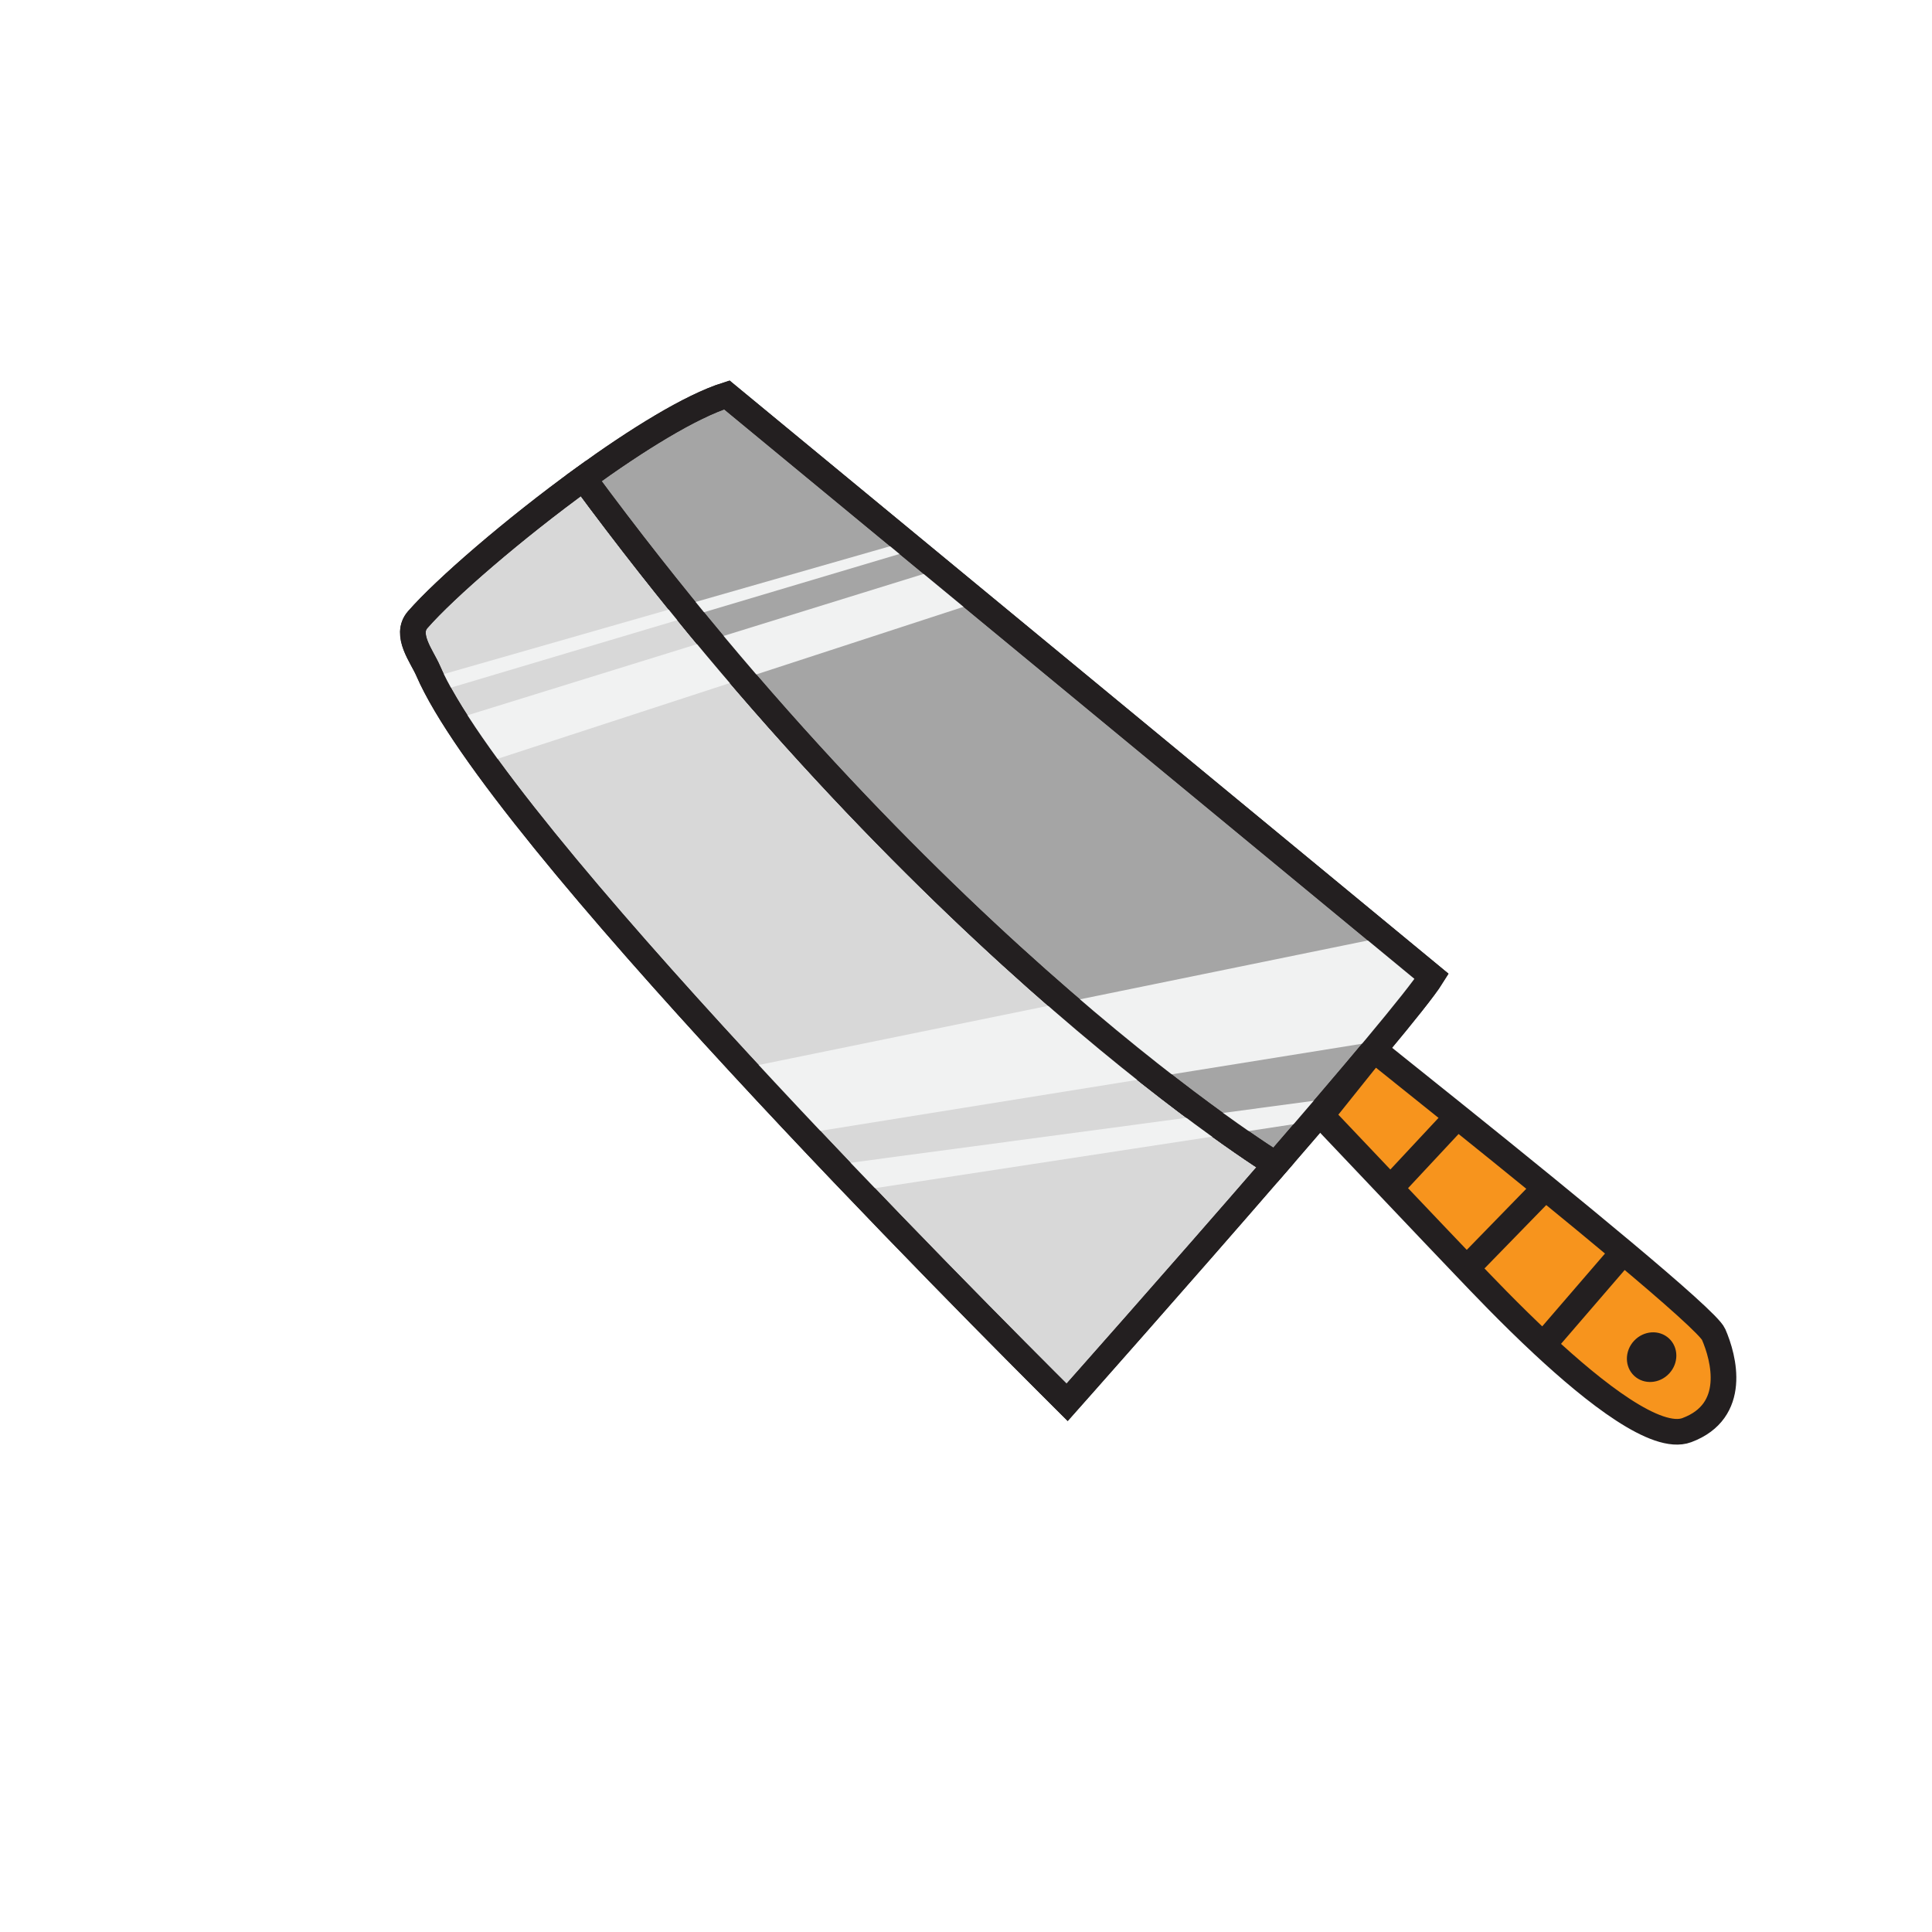
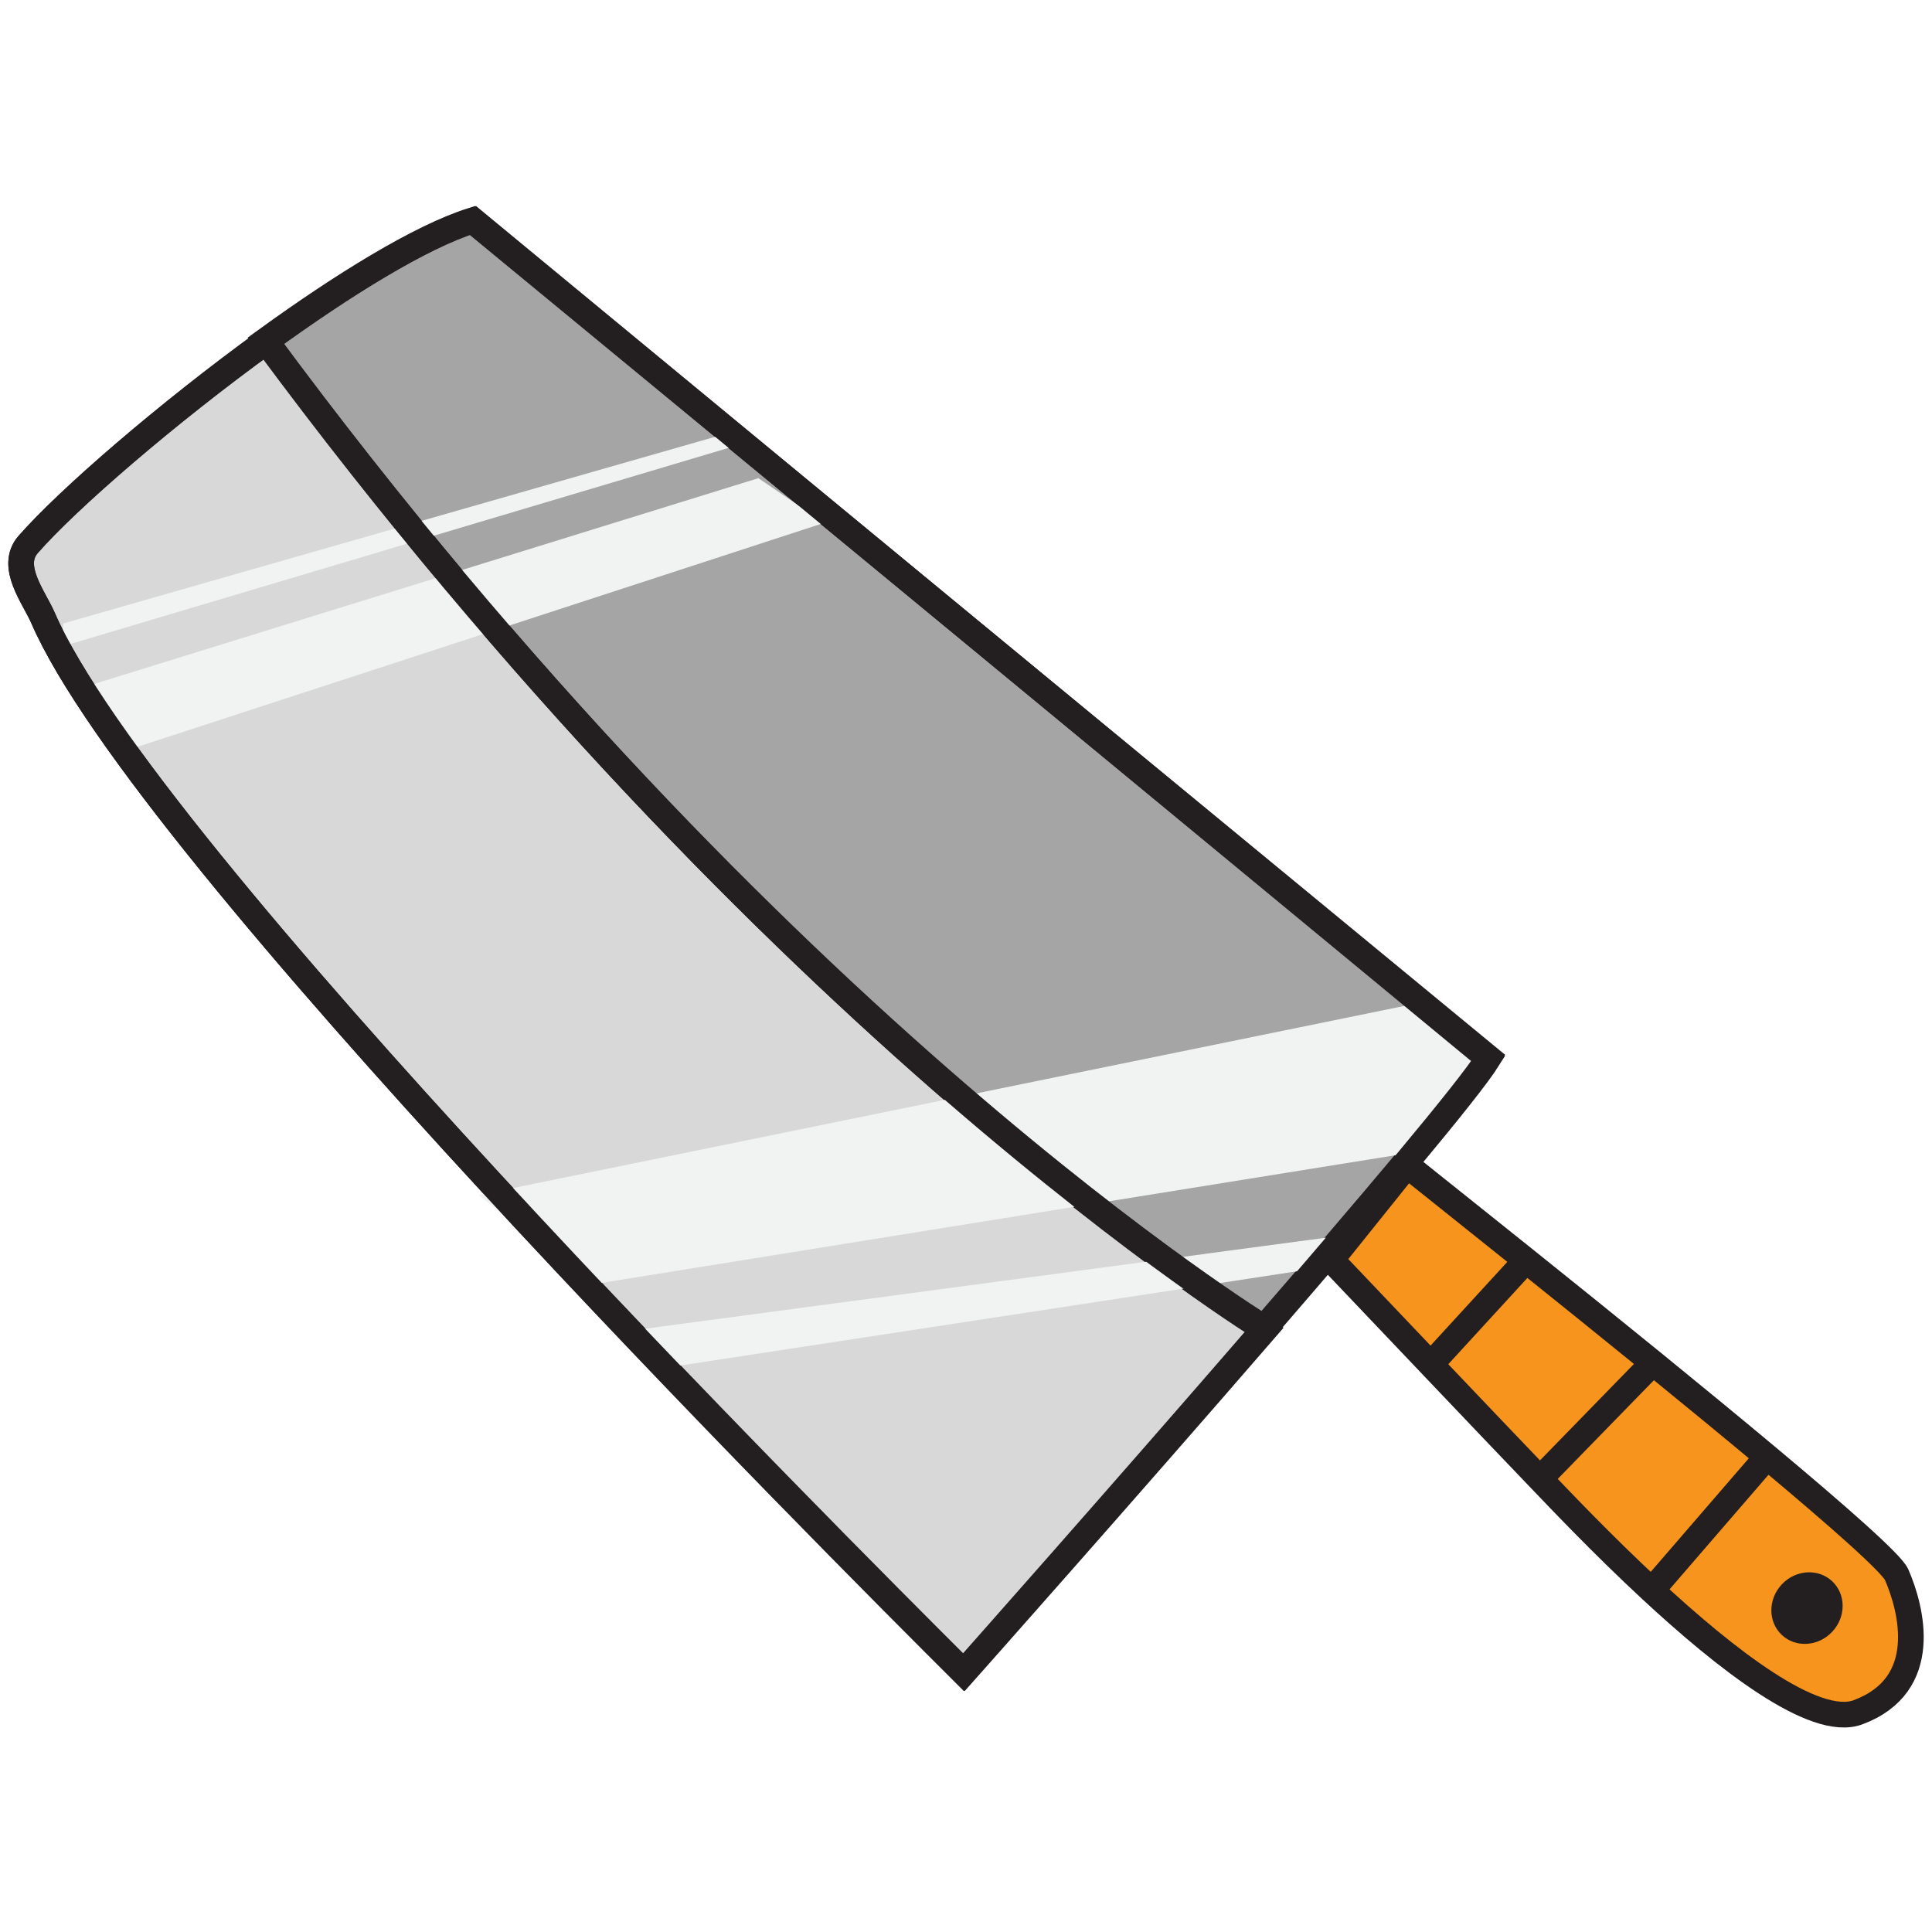
- <svg xmlns="http://www.w3.org/2000/svg" id="Layer_1" data-name="Layer 1" viewBox="0 0 640 640">
-   <defs>
-     <style>
-       .cls-1 {
-         fill: #d8d8d8;
-       }
- 
-       .cls-1, .cls-2 {
-         stroke-width: 8.5px;
-       }
- 
-       .cls-1, .cls-2, .cls-3, .cls-4 {
-         stroke: #231f20;
-         stroke-miterlimit: 10;
-       }
- 
-       .cls-2 {
-         fill: #a5a5a5;
-       }
- 
-       .cls-5 {
-         fill: #f1f2f2;
-       }
- 
-       .cls-3 {
-         fill: #f7941d;
-       }
- 
-       .cls-3, .cls-4 {
-         stroke-width: 8.5px;
-       }
- 
-       .cls-6 {
-         fill: #231f20;
-       }
- 
-       .cls-4 {
-         fill: none;
-       }
-     </style>
-   </defs>
-   <path class="cls-3" d="M482.76,369.86c-15.89-12.78-27.61-22.09-27.61-22.16l-17.44,21.79s11.13,11.75,22.89,24.13c9.8,10.33,20.04,21.11,24.62,25.88.2.21.41.43.63.66,4.45,4.65,14.18,14.96,25.35,25.35,17.09,15.9,37.55,31.98,47.58,28.24,16.91-6.3,12.3-23.84,8.88-31.71-1.12-2.59-13.63-13.63-29.94-27.29-8-6.7-16.91-14.04-25.83-21.32-10.14-8.27-20.3-16.48-29.13-23.57Z" />
-   <path class="cls-1" d="M422.57,385.73l.04.03c-32.9,38.01-69.11,78.78-69.11,78.78-30.67-30.56-188.4-188.45-211.72-242.45-2.02-4.66-7.79-11.8-3.4-16.82,9.05-10.36,31.84-30.09,54.93-46.82,116.74,158.35,229.26,227.28,229.26,227.28Z" />
-   <path class="cls-2" d="M240.78,130.82l233.48,192.64c-4.55,7.3-27.18,34.04-51.65,62.3l-.04-.03s-112.52-68.93-229.26-227.28c17.63-12.79,35.45-23.84,47.47-27.63Z" />
-   <polyline class="cls-4" points="483.34 369.23 482.76 369.86 460.6 393.62" />
-   <g>
-     <polygon class="cls-5" points="458.35 310.48 242.18 354.66 267.95 375.22 454.5 345.22 471.97 322.62 458.35 310.48" />
-     <polygon class="cls-5" points="437.71 364.32 277.63 385.73 285.54 394.26 430.56 372.09 437.71 364.32" />
-     <polygon class="cls-5" points="306.44 189.98 150.66 238.25 160.38 252.82 321.53 200.25 306.44 189.98" />
-     <polygon class="cls-5" points="300.61 179.3 146.83 223.35 146.15 228.75 300.92 182.63 300.61 179.3" />
+ <svg xmlns="http://www.w3.org/2000/svg" width="640px" height="640px" viewBox="0 0 640 640" version="1.1">
+   <g id="knife" stroke="none" fill="none" fill-rule="evenodd" stroke-width="1">
+     <g id="Layer_1" transform="translate(7, 73)">
+       <path d="M498.926,344.858 C476.026,326.485 459.135,313.101 459.135,313 L434,344.326 C434,344.326 450.041,361.218 466.989,379.016 C481.113,393.867 495.871,409.364 502.472,416.222 C502.76,416.524 503.063,416.84 503.38,417.171 C509.793,423.855 523.816,438.677 539.914,453.614 C564.545,476.473 594.032,499.59 608.487,494.213 C632.858,485.156 626.214,459.94 621.285,448.626 C619.671,444.902 601.641,429.031 578.135,409.393 C566.606,399.761 553.765,389.209 540.909,378.743 C526.295,366.854 511.652,355.051 498.926,344.858 L498.926,344.858 Z" id="Path" stroke="#231F20" stroke-width="8.5" fill="#F7941D" fill-rule="nonzero" />
+       <path d="M411.942,367.454 L412,367.498 C364.579,422.261 312.387,481 312.387,481 C268.18,436.971 40.832,209.49 7.219,131.69 C4.308,124.976 -4.009,114.689 2.318,107.456 C15.363,92.53 48.212,64.104 81.493,40 C249.759,268.143 411.942,367.454 411.942,367.454 Z" id="Path" stroke="#231F20" stroke-width="8.5" fill="#D8D8D8" fill-rule="nonzero" />
+       <path d="M149.43,0 L486,277.316 C479.441,287.825 446.819,326.318 411.545,367 L411.487,366.957 C411.487,366.957 249.285,267.728 81,39.775 C106.414,21.363 132.103,5.456 149.43,0 Z" id="Path" stroke="#231F20" stroke-width="8.5" fill="#A5A5A5" fill-rule="nonzero" />
+       <polyline id="Path" stroke="#231F20" stroke-width="8.5" points="499 344 498.158 344.93 466 380" />
+       <g id="Group" transform="translate(13, 70)" fill="#F1F2F2" fill-rule="nonzero">
+         <polygon id="Path" points="450.353 189.178 138.525 252.892 175.698 282.542 444.799 239.278 470 206.686" />
+         <polygon id="Path" points="420.579 266.823 189.662 297.699 201.072 310 410.265 278.028" />
+         <polygon id="Path" points="231.221 15.402 6.506 85.013 20.527 106.025 252.988 30.213" />
+         <polygon id="Path" points="222.811 0 0.981 63.526 0 71.313 223.258 4.802" />
+       </g>
+       <line x1="541" y1="378" x2="503" y2="417" id="Path" stroke="#231F20" stroke-width="8.5" />
+       <line x1="578" y1="410" x2="540" y2="454" id="Path" stroke="#231F20" stroke-width="8.5" />
+       <path d="M411.621,367.452 C446.859,326.72 479.448,288.179 486,277.657 L149.777,0 C132.468,5.463 106.806,21.389 81.418,39.824 C48.167,63.937 15.349,92.375 2.316,107.307 C-4.006,114.542 4.304,124.833 7.212,131.55 C40.794,209.382 267.933,436.953 312.1,481 C312.1,481 364.244,422.237 411.621,367.452 Z" id="Path" stroke="#231F20" stroke-width="8.5" />
+       <path d="M412,367 C412,367 249.546,267.827 81,40" id="Path" stroke="#231F20" stroke-width="8.5" />
+       <ellipse id="Oval" fill="#231F20" fill-rule="nonzero" transform="translate(591.5894, 459.7016) rotate(-47) translate(-591.5894, -459.7016)" cx="591.589" cy="459.702" rx="12.195" ry="11.46" />
+     </g>
  </g>
-   <line class="cls-4" x1="511.89" y1="393.43" x2="485.85" y2="420.16" />
-   <line class="cls-4" x1="537.72" y1="414.75" x2="511.2" y2="445.51" />
-   <path class="cls-4" d="M422.61,385.76c24.47-28.26,47.1-55,51.65-62.3l-233.48-192.64c-12.02,3.79-29.84,14.84-47.47,27.63-23.09,16.73-45.88,36.46-54.93,46.82-4.39,5.02,1.38,12.16,3.4,16.82,23.32,54,181.05,211.89,211.72,242.45,0,0,36.21-40.77,69.11-78.78Z" />
-   <path class="cls-4" d="M422.57,385.73s-112.52-68.93-229.26-227.28" />
-   <ellipse class="cls-6" cx="547.12" cy="449.61" rx="8.46" ry="7.95" transform="translate(-154.84 543.08) rotate(-47)" />
</svg>
